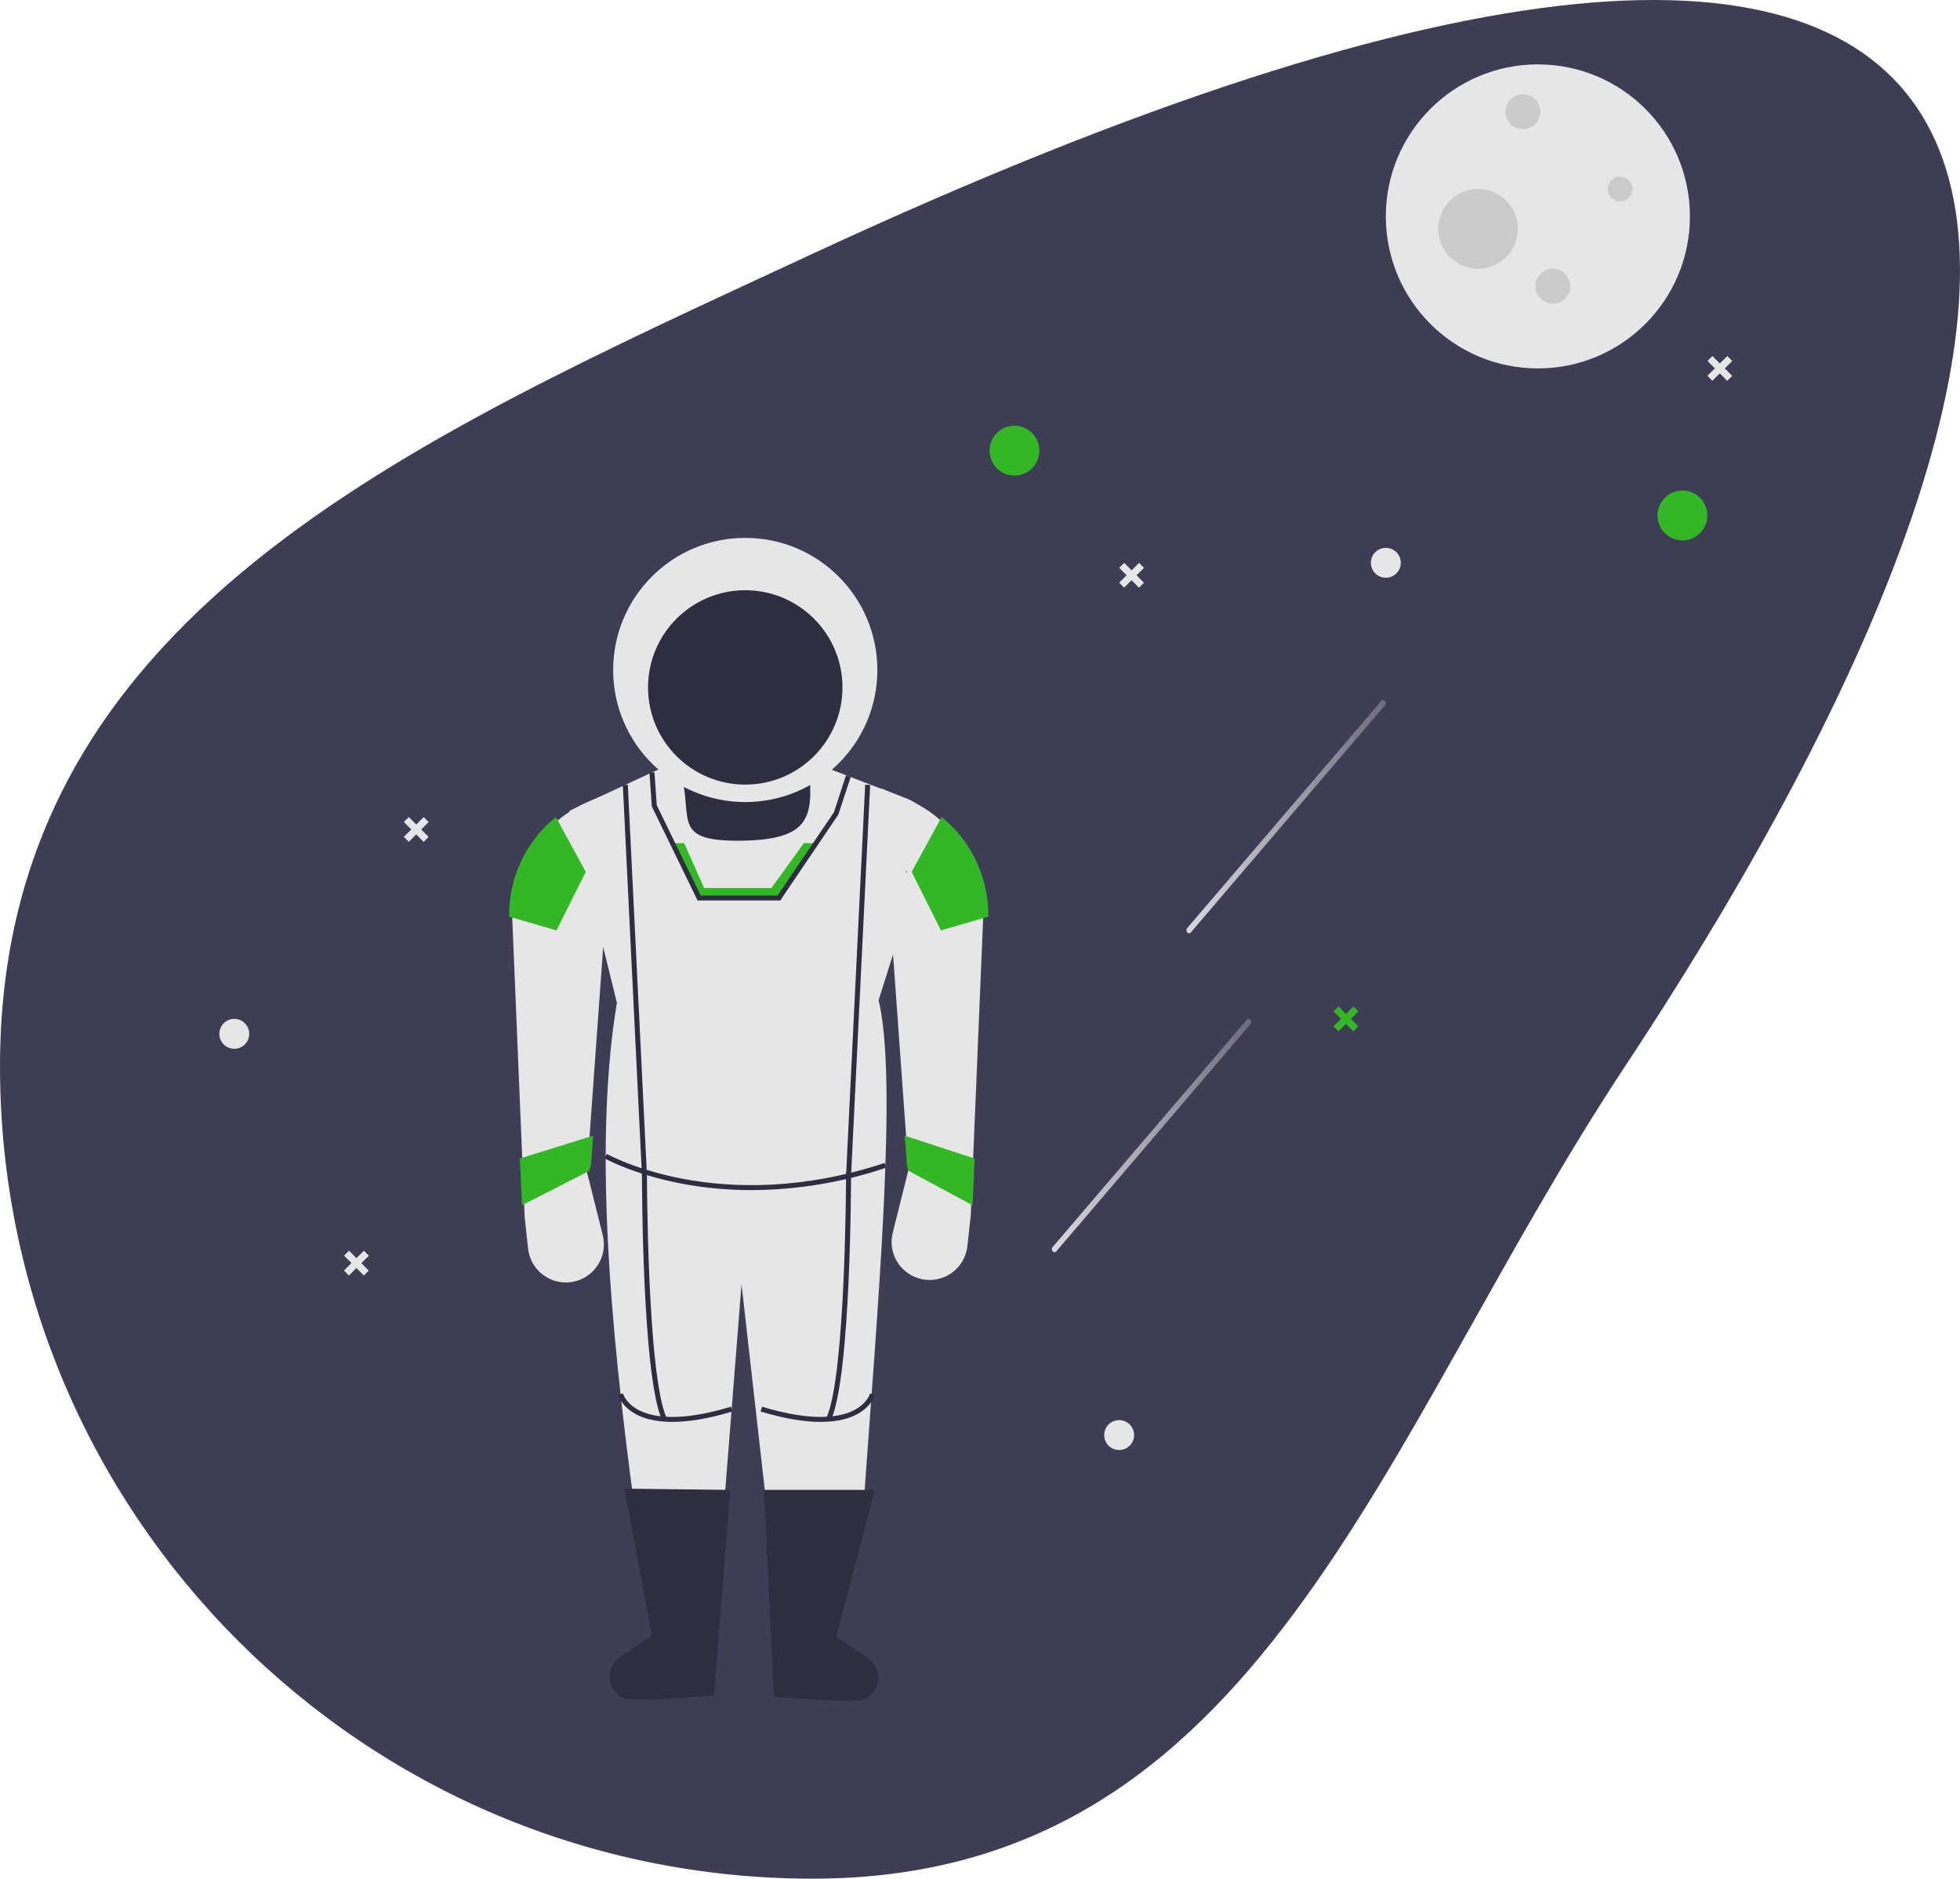
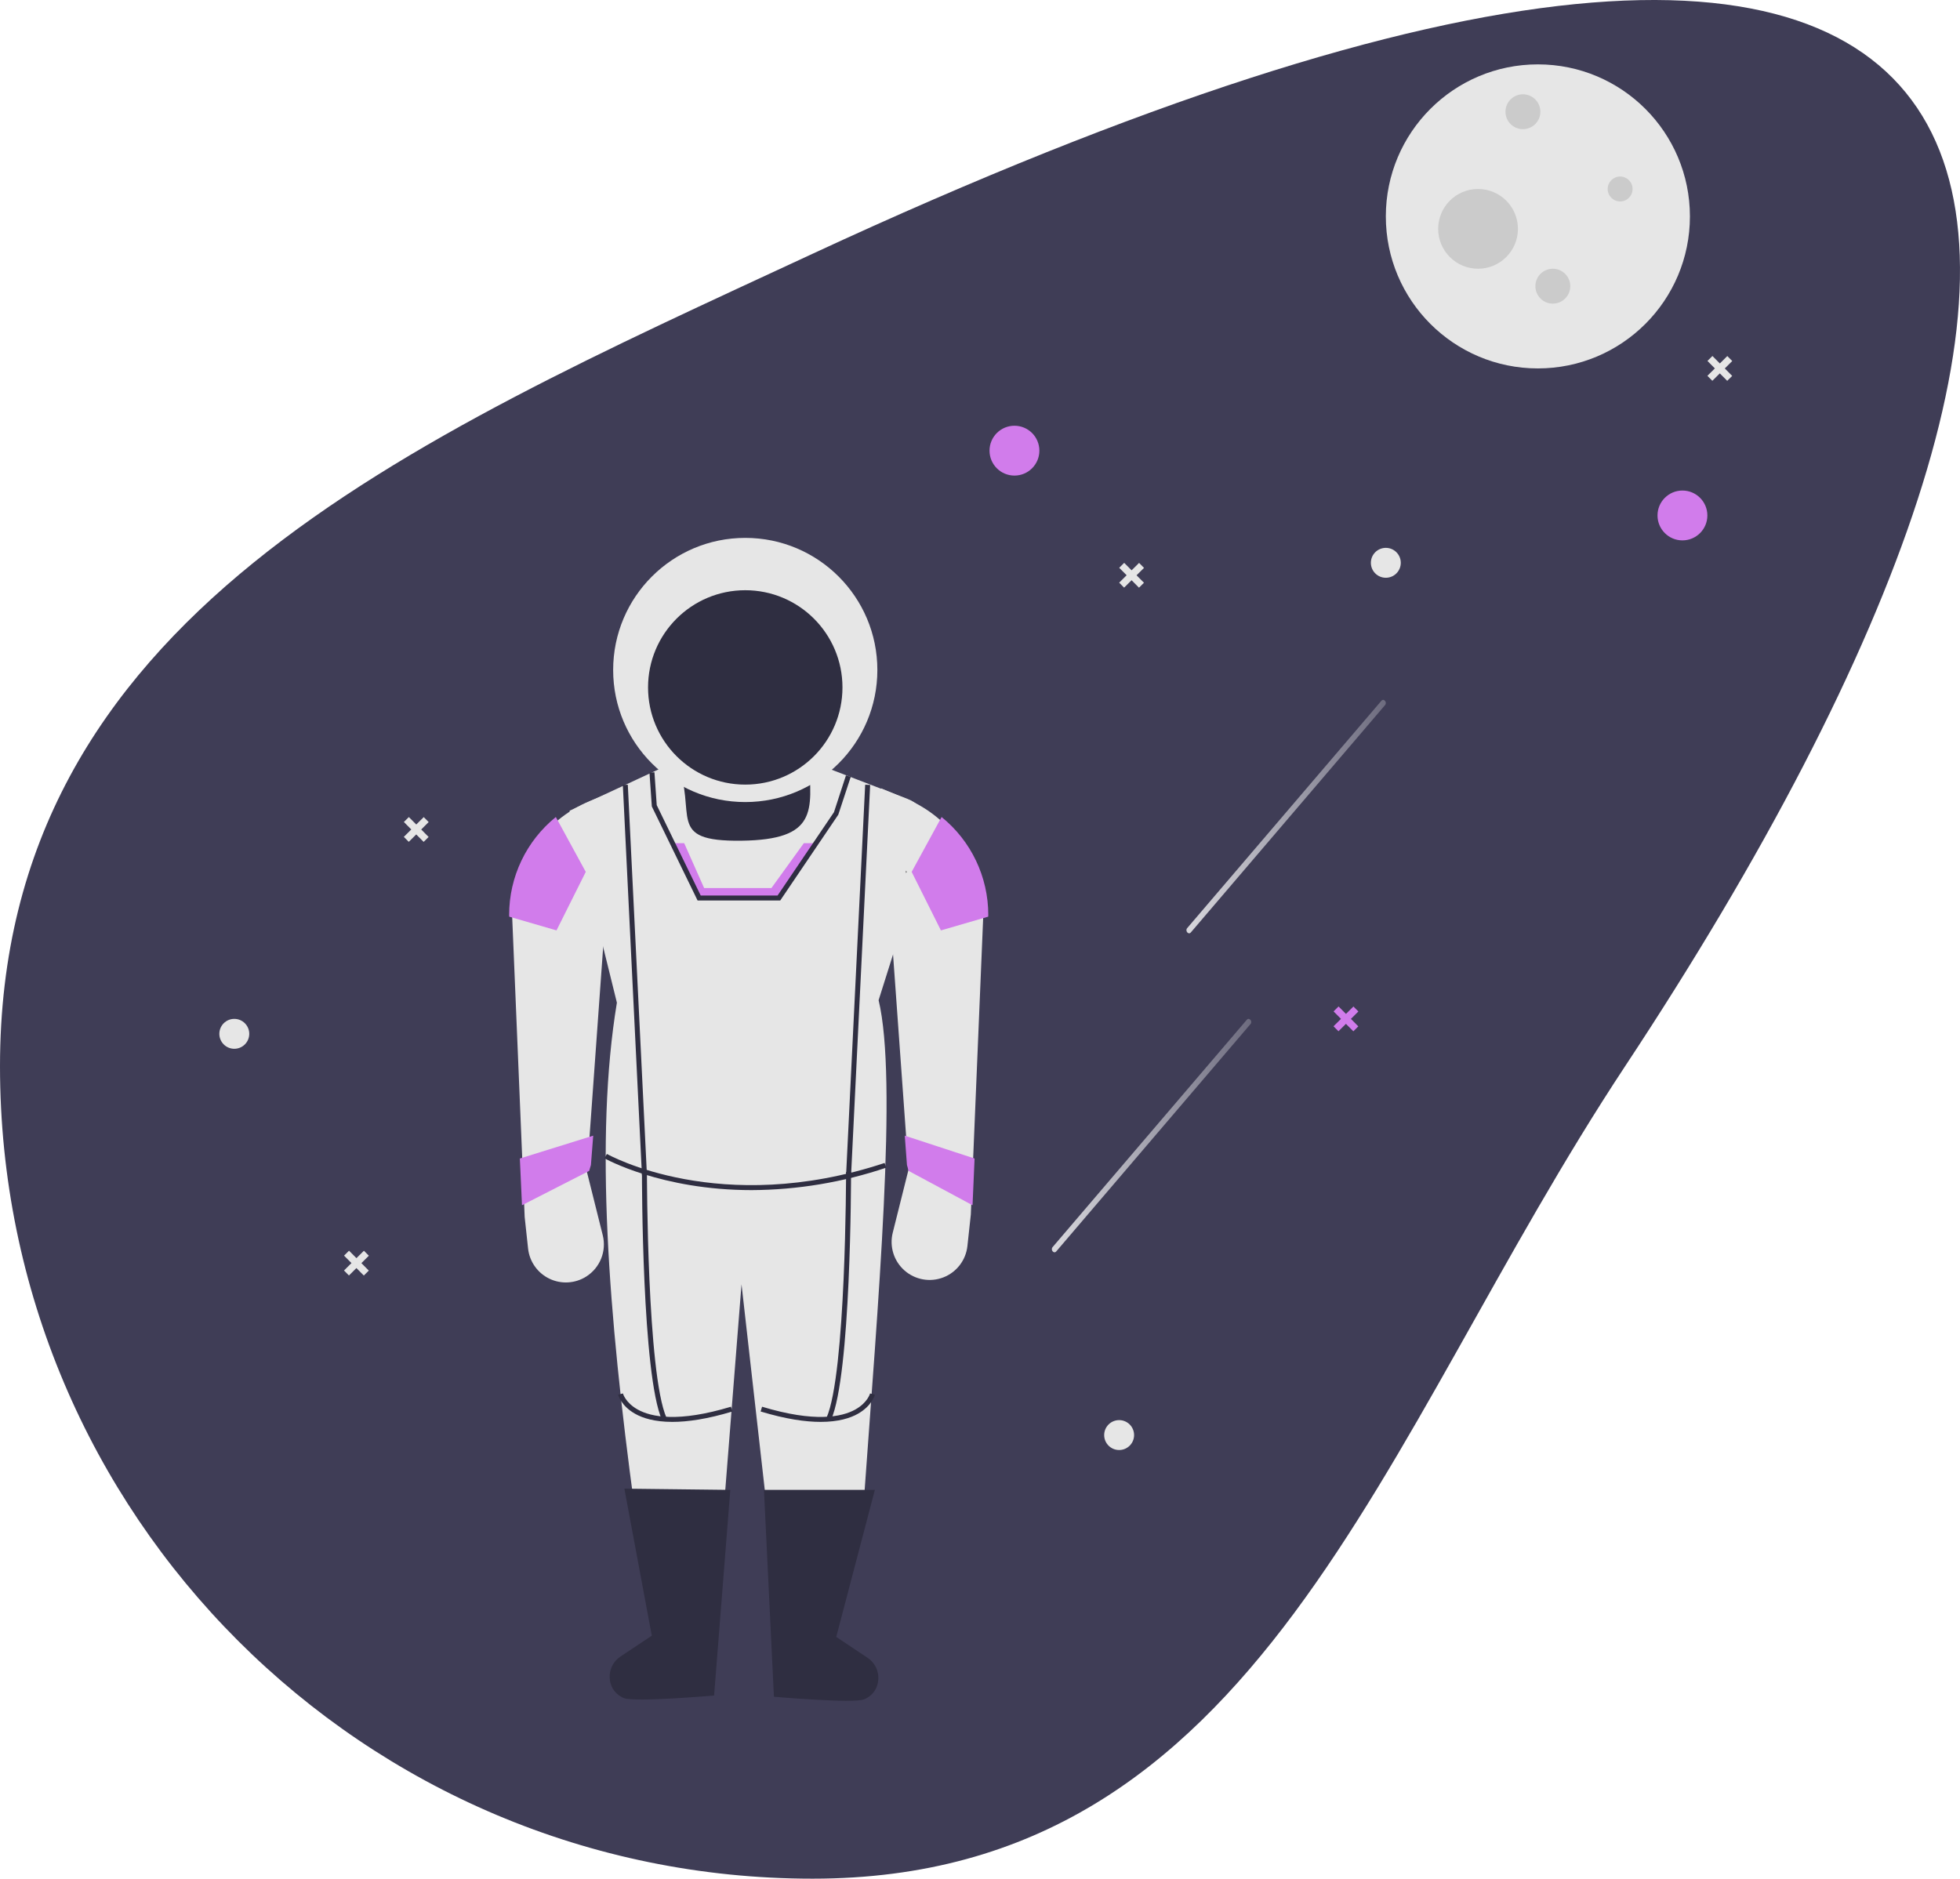
<svg xmlns="http://www.w3.org/2000/svg" xmlns:xlink="http://www.w3.org/1999/xlink" id="e2652d7b-d014-44e7-aeea-709bf92e6067" data-name="Layer 1" width="853.297" height="818" viewBox="0 0 853.297 818">
  <defs>
    <linearGradient id="fe5e6308-1e89-4ce8-8c8d-e7ed4a72d158" x1="689.871" y1="396.558" x2="776.681" y2="396.558" gradientUnits="userSpaceOnUse">
      <stop offset="0" stop-color="#fff" />
      <stop offset="1" stop-color="#fff" stop-opacity="0.3" />
    </linearGradient>
    <linearGradient id="b0adbdce-87b5-465c-b00c-1cf2f5493111" x1="631.274" y1="535.454" x2="718.084" y2="535.454" xlink:href="#fe5e6308-1e89-4ce8-8c8d-e7ed4a72d158" />
  </defs>
  <path d="M880.852,505.249C773.135,668.243,722.473,859,527.102,859S173.351,700.62,173.351,505.249,349.886,233.745,527.102,151.499C1102.708-115.643,1121.875,140.543,880.852,505.249Z" transform="translate(-173.3513 -41)" fill="#3f3d56" />
  <circle cx="669.522" cy="94.222" r="66.193" fill="#e6e6e6" />
  <circle cx="663.011" cy="48.647" r="7.596" fill="#cbcbcb" />
  <circle cx="676.033" cy="124.605" r="7.596" fill="#cbcbcb" />
  <circle cx="705.331" cy="82.286" r="5.426" fill="#cbcbcb" />
  <circle cx="643.479" cy="99.648" r="17.362" fill="#cbcbcb" />
-   <circle cx="441.646" cy="196.224" r="10.851" fill="#32b824" />
-   <circle cx="732.459" cy="224.437" r="10.851" fill="#32b824" />
+   <circle cx="441.646" cy="196.224" r="10.851" fill="#d17ceb" />
+   <circle cx="732.459" cy="224.437" r="10.851" fill="#d17ceb" />
  <circle cx="603.329" cy="245.054" r="6.511" fill="#e6e6e6" />
  <circle cx="102.002" cy="450.143" r="6.511" fill="#e6e6e6" />
  <circle cx="487.221" cy="624.848" r="6.511" fill="#e6e6e6" />
-   <polygon points="589.224 438.245 585.975 441.473 582.747 438.223 580.581 440.375 583.808 443.625 580.558 446.852 582.71 449.019 585.96 445.791 589.188 449.041 591.354 446.889 588.126 443.639 591.376 440.412 589.224 438.245" fill="#32b824" />
+   <polygon points="589.224 438.245 585.975 441.473 582.747 438.223 580.581 440.375 583.808 443.625 580.558 446.852 582.71 449.019 585.96 445.791 589.188 449.041 591.354 446.889 588.126 443.639 591.376 440.412 589.224 438.245" fill="#d17ceb" />
  <polygon points="158.43 544.588 155.18 547.815 151.953 544.565 149.786 546.717 153.014 549.967 149.764 553.194 151.916 555.361 155.165 552.133 158.393 555.383 160.56 553.231 157.332 549.982 160.582 546.754 158.43 544.588" fill="#e6e6e6" />
  <polygon points="184.473 355.776 181.223 359.003 177.996 355.754 175.829 357.905 179.057 361.155 175.807 364.383 177.959 366.549 181.208 363.322 184.436 366.571 186.603 364.42 183.375 361.17 186.625 357.942 184.473 355.776" fill="#e6e6e6" />
  <polygon points="751.993 155.028 748.743 158.255 745.516 155.006 743.349 157.157 746.577 160.407 743.327 163.635 745.479 165.801 748.729 162.574 751.956 165.823 754.123 163.672 750.895 160.422 754.145 157.194 751.993 155.028" fill="#e6e6e6" />
  <polygon points="495.904 245.093 492.654 248.321 489.426 245.071 487.26 247.223 490.487 250.472 487.238 253.7 489.389 255.867 492.639 252.639 495.867 255.889 498.033 253.737 494.806 250.487 498.055 247.26 495.904 245.093" fill="#e6e6e6" />
  <path d="M691.793,446.991l32.971-38.599,32.971-38.599,18.612-21.79c1.03-1.206-.559-3.086-1.589-1.881L741.787,384.723l-32.971,38.599L690.204,445.111c-1.03,1.206.559,3.086,1.589,1.881Z" transform="translate(-173.3513 -41)" opacity="0.8" fill="url(#fe5e6308-1e89-4ce8-8c8d-e7ed4a72d158)" />
  <path d="M633.197,585.887l32.971-38.599,32.971-38.599,18.612-21.79c1.03-1.206-.559-3.086-1.589-1.881l-32.971,38.599L650.22,562.217l-18.612,21.79c-1.03,1.206.559,3.086,1.589,1.881Z" transform="translate(-173.3513 -41)" opacity="0.8" fill="url(#b0adbdce-87b5-465c-b00c-1cf2f5493111)" />
  <path d="M293.526,331.322h61.852a0,0,0,0,1,0,0v24.339a15.811,15.811,0,0,1-15.811,15.811H309.337a15.811,15.811,0,0,1-15.811-15.811V331.322A0,0,0,0,1,293.526,331.322Z" fill="#2f2e41" />
  <path d="M549.347,695.689c-14.085,14.271-28.191,14.366-42.319.46l-10.852-95.951L488.58,696.349c-14.118,11.427-27.276,12.965-39.064.425-11.246-83.075-17.358-160.254-7.596-219.195l-20.617-83.555,46.66-21.702c9.396,23.243-5.423,35.131,28.088,34.733,33.216-.394,30.736-12.889,29.423-34.733l42.923,16.509a15.383,15.383,0,0,1,9.147,18.99l-21.686,68.673C564.206,511.16,555.634,607.594,549.347,695.689Z" transform="translate(-173.3513 -41)" fill="#e6e6e6" />
  <path d="M484.239,779.243s-34.641,3.034-39.281,1.124h0q-.439-.181-.855-.394c-6.896-3.521-7.106-13.382-.661-17.673l13.669-9.1L445.175,689.178l46.118.543Z" transform="translate(-173.3513 -41)" fill="#2f2e41" />
  <path d="M510.282,779.786s34.641,3.034,39.281,1.124h0q.439-.181.855-.394c6.896-3.521,7.106-13.382.661-17.673l-13.669-9.1L554.23,689.721H505.942Z" transform="translate(-173.3513 -41)" fill="#2f2e41" />
  <path d="M428.898,551.367l6.866,27.466a16.55,16.55,0,0,1-7.201,17.996l0,0a16.55,16.55,0,0,1-25.31-12.203L401.77,570.899l-5.426-130.455a54.878,54.878,0,0,1,33.859-50.693l10.631-4.408Z" transform="translate(-173.3513 -41)" fill="#e6e6e6" />
  <path d="M601.433,439.361l-.033.77-4.384,105.3-.846,20.346-.163,4.037-1.487,13.727a16.55,16.55,0,1,1-32.51-5.795l6.869-27.465-.152-2.04-.911-12.761L556.943,384.258l10.634,4.406a54.958,54.958,0,0,1,33.856,50.697Z" transform="translate(-173.3513 -41)" fill="#e6e6e6" />
  <path d="M500.577,559.191c-39.417,0-63.732-13.67-64.076-13.868l1.085-1.88c.484.28,49.249,27.634,120.894,3.923l.682,2.06A185.898,185.898,0,0,1,500.577,559.191Z" transform="translate(-173.3513 -41)" fill="#2f2e41" />
  <path d="M461.545,659.235c-8.675-19.518-8.719-104.352-8.716-107.954l2.17.002c-.001.877.04,87.97,8.529,107.07Z" transform="translate(-173.3513 -41)" fill="#2f2e41" />
  <path d="M466.057,660.111c-7.727,0-12.861-1.646-16.209-3.533-6.094-3.437-7.352-8.119-7.402-8.316l2.102-.538-1.051.269,1.05-.274c.044.164,1.141,4.063,6.463,7.024,5.86,3.259,17.654,5.691,40.559-1.236l.627,2.077C481.235,658.897,472.691,660.111,466.057,660.111Z" transform="translate(-173.3513 -41)" fill="#2f2e41" />
  <rect x="448.667" y="382.625" width="2.171" height="170.164" transform="translate(-195.6916 -18.43964) rotate(-2.80385)" fill="#2f2e41" />
  <path d="M535.147,659.235l-1.984-.882c8.489-19.1,8.531-106.193,8.529-107.07l2.17-.002C543.865,554.883,543.822,639.717,535.147,659.235Z" transform="translate(-173.3513 -41)" fill="#2f2e41" />
  <path d="M530.635,660.111c-6.634,0-15.176-1.212-26.139-4.528l.627-2.077c22.904,6.925,34.696,4.495,40.559,1.236,5.322-2.961,6.419-6.859,6.462-7.024l2.101.544c-.051.197-1.308,4.88-7.402,8.316C543.496,658.465,538.36,660.111,530.635,660.111Z" transform="translate(-173.3513 -41)" fill="#2f2e41" />
  <rect x="461.858" y="466.622" width="170.164" height="2.171" transform="translate(-120.2615 950.1628) rotate(-87.20185)" fill="#2f2e41" />
-   <polygon points="355.248 367.131 339.101 391.003 304.377 391.003 292.767 367.131 297.867 367.131 306.548 386.663 335.846 386.663 349.953 367.131 355.248 367.131" fill="#32b824" />
+   <polygon points="355.248 367.131 339.101 391.003 304.377 391.003 292.767 367.131 297.867 367.131 306.548 386.663 335.846 386.663 349.953 367.131 355.248 367.131" fill="#d17ceb" />
  <polygon points="394.443 379.067 394.725 379.631 394.443 380.152 394.443 379.067" />
-   <path d="M603.603,439.361l-.033.77-20.585,5.979-12.739-25.479,13.032-23.894A54.81,54.81,0,0,1,603.603,439.361Z" transform="translate(-173.3513 -41)" fill="#32b824" />
-   <path d="M395.01,439.361l.033.77,20.585,5.979,12.739-25.479-13.032-23.894A54.81,54.81,0,0,0,395.01,439.361Z" transform="translate(-173.3513 -41)" fill="#32b824" />
+   <path d="M603.603,439.361l-.033.77-20.585,5.979-12.739-25.479,13.032-23.894A54.81,54.81,0,0,1,603.603,439.361Z" transform="translate(-173.3513 -41)" fill="#d17ceb" />
+   <path d="M395.01,439.361l.033.77,20.585,5.979,12.739-25.479-13.032-23.894A54.81,54.81,0,0,0,395.01,439.361Z" transform="translate(-173.3513 -41)" fill="#d17ceb" />
  <circle cx="324.452" cy="291.715" r="57.512" fill="#e6e6e6" />
  <circle cx="324.452" cy="299.31" r="42.32" fill="#2f2e41" />
-   <polygon points="424.284 504.432 423.403 524.778 395.571 509.825 394.849 507.242 393.9 494.481 424.284 504.432" fill="#32b824" />
-   <polygon points="226.324 504.432 227.25 524.778 256.503 509.825 257.263 507.242 258.26 494.481 226.324 504.432" fill="#32b824" />
+   <polygon points="424.284 504.432 423.403 524.778 395.571 509.825 394.849 507.242 393.9 494.481 424.284 504.432" fill="#d17ceb" />
+   <polygon points="226.324 504.432 227.25 524.778 256.503 509.825 257.263 507.242 258.26 494.481 226.324 504.432" fill="#d17ceb" />
  <polygon points="339.678 392.089 303.698 392.089 283.777 351.139 282.753 336.41 284.918 336.26 285.913 350.568 305.057 389.918 338.525 389.918 363.075 353.628 368.301 337.605 370.366 338.277 364.958 354.718 339.678 392.089" fill="#2f2e41" />
</svg>
